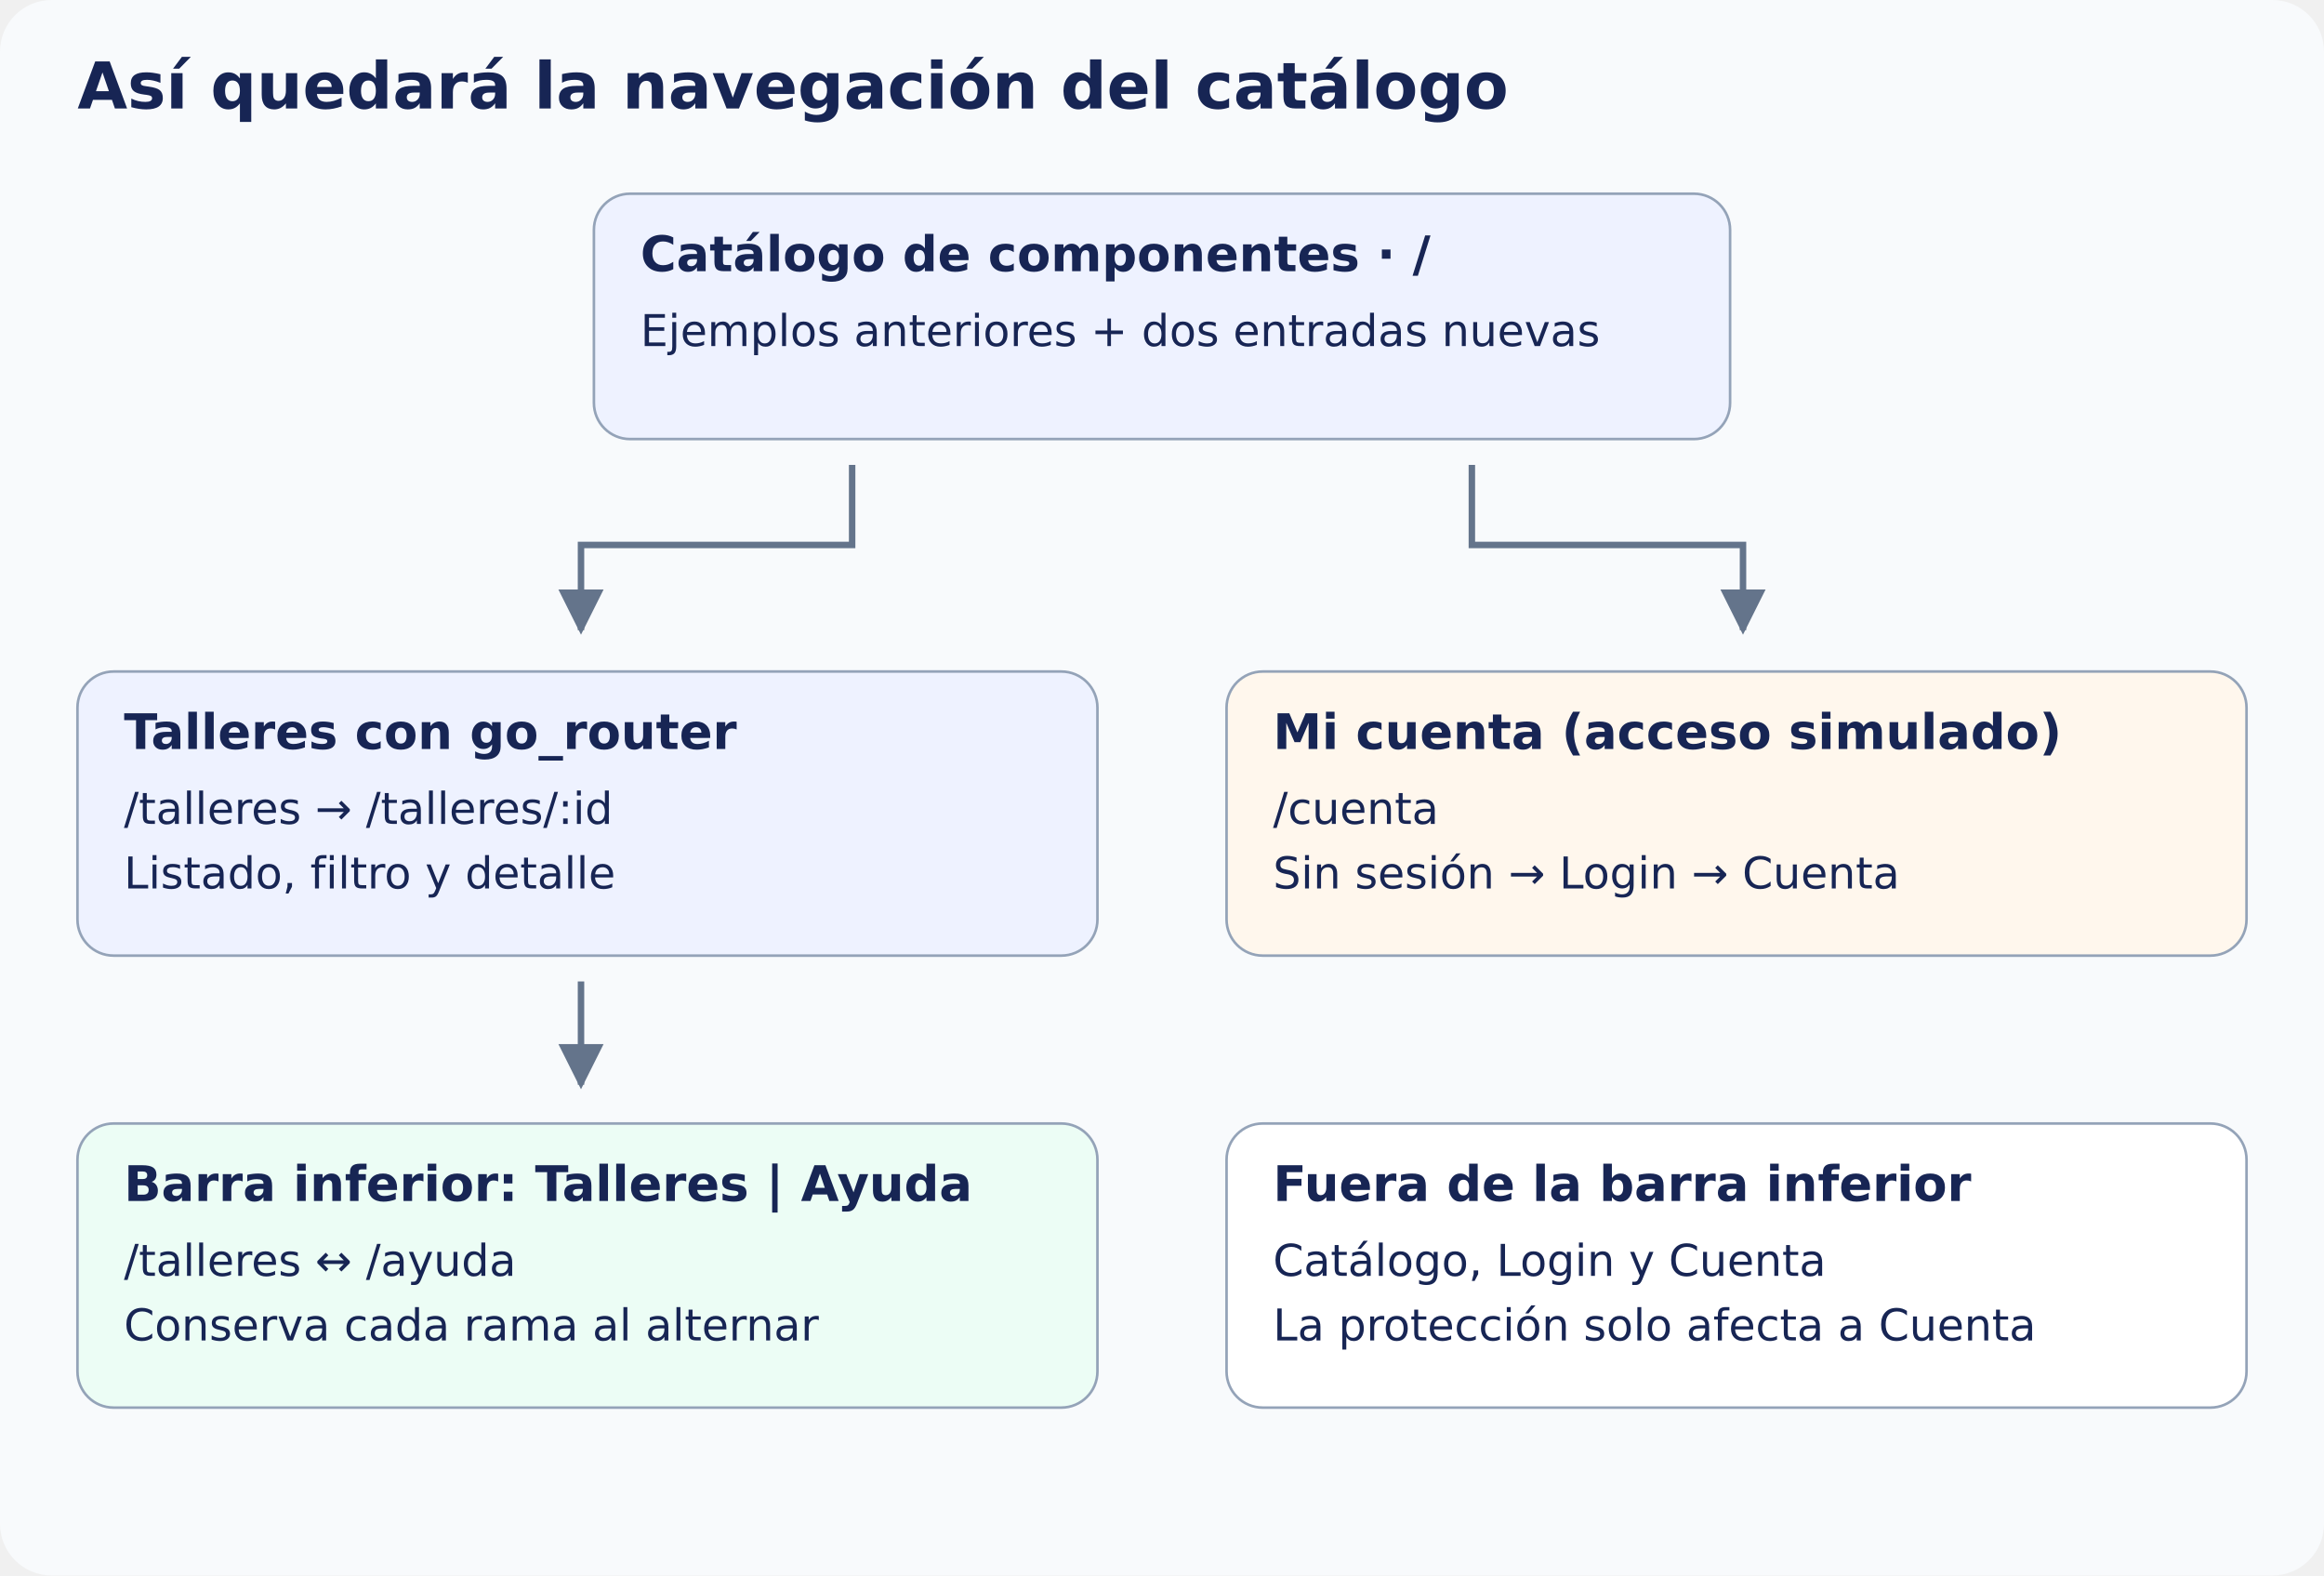
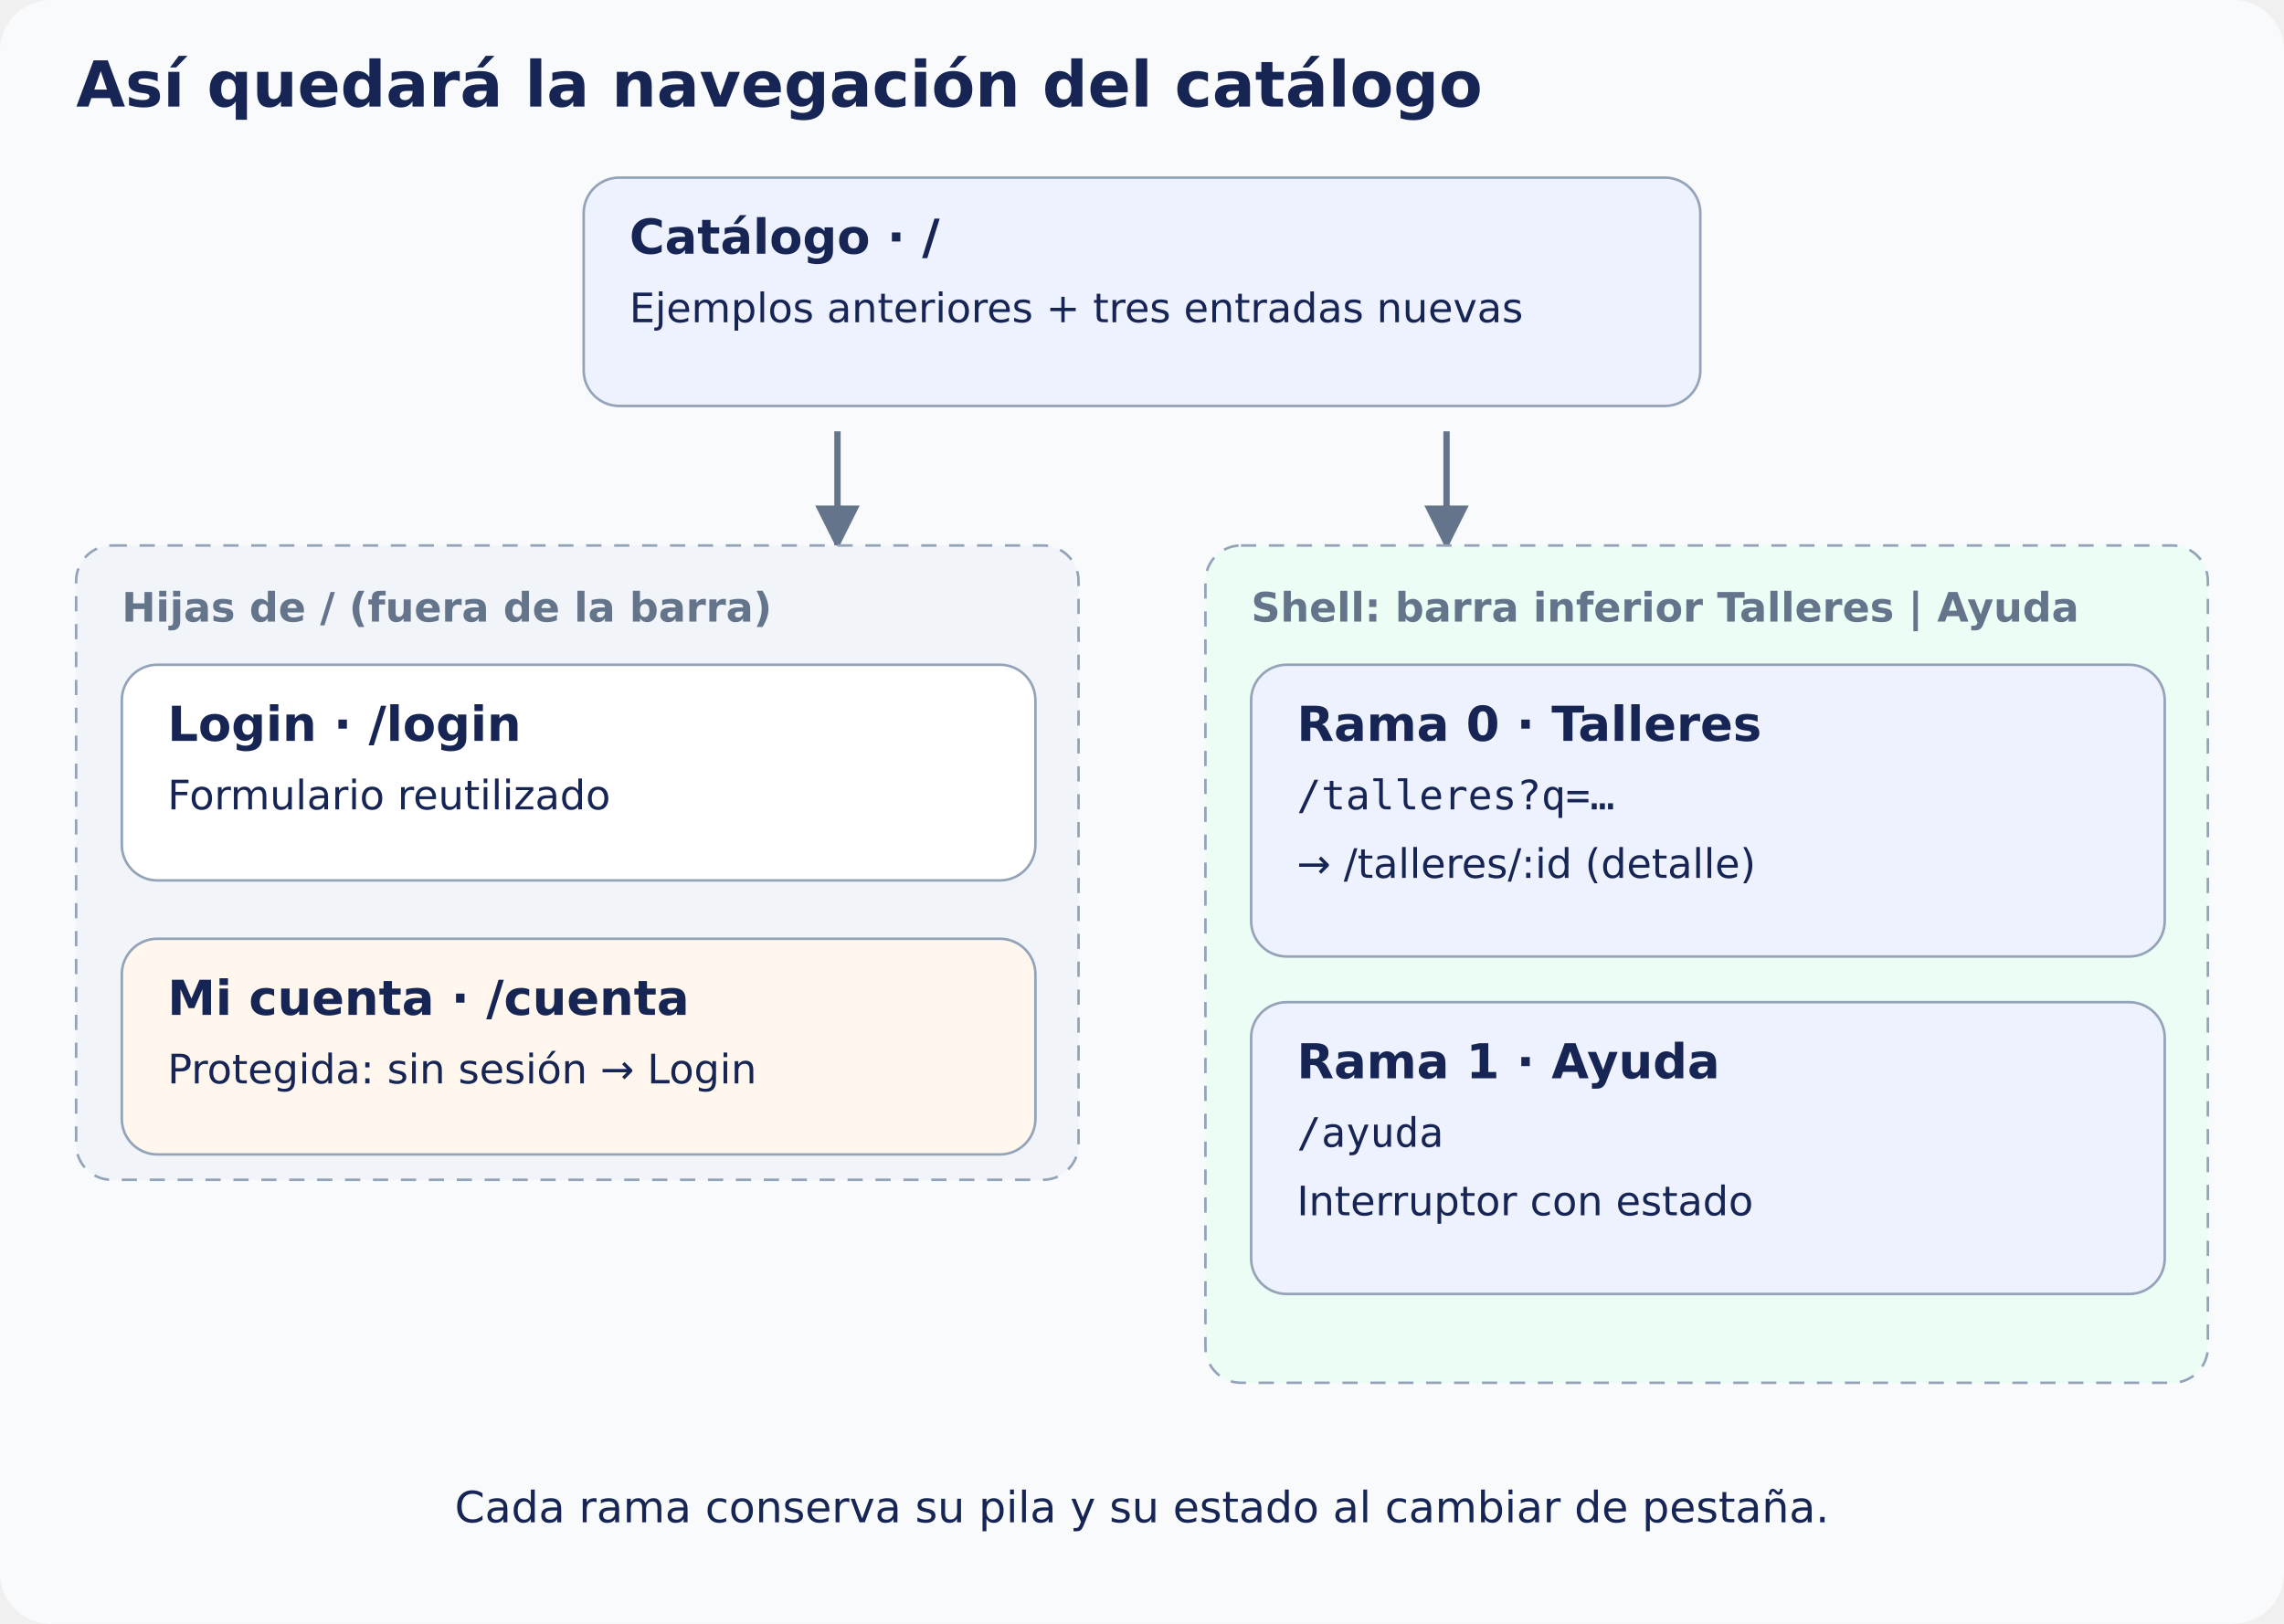
- <svg xmlns="http://www.w3.org/2000/svg" width="900" height="610" viewBox="0 0 900 610" role="img">
+ <svg xmlns="http://www.w3.org/2000/svg" width="900" height="640" viewBox="0 0 900 640" role="img">
  <defs>
    <marker id="a" viewBox="0 0 10 10" refX="9" refY="5" markerWidth="7" markerHeight="7" orient="auto-start-reverse">
      <path d="M0 0 L10 5 L0 10Z" fill="#64748b" />
    </marker>
  </defs>
-   <rect width="900" height="610" rx="20" fill="#f8fafc" />
-   <g font-family="DejaVu Sans,sans-serif">
-     <text x="30" y="42" font-size="25" font-weight="700" fill="#172554">Así quedará la navegación del catálogo</text>
-     <rect x="230" y="75" width="440" height="95" rx="14" fill="#eef2ff" stroke="#94a3b8" />
-     <text x="248" y="105" font-size="19" font-weight="700" fill="#172554">Catálogo de componentes · /</text>
-     <text x="248" y="134" font-size="17" font-weight="400" fill="#172554">Ejemplos anteriores + dos entradas nuevas</text>
-     <path d="M330 180 V211 H225 V244" stroke="#64748b" stroke-width="2.5" fill="none" marker-end="url(#a)" />
-     <path d="M570 180 V211 H675 V244" stroke="#64748b" stroke-width="2.5" fill="none" marker-end="url(#a)" />
-     <rect x="30" y="260" width="395" height="110" rx="14" fill="#eef2ff" stroke="#94a3b8" />
-     <text x="48" y="290" font-size="19" font-weight="700" fill="#172554">Talleres con go_router</text>
-     <text x="48" y="319" font-size="17" font-weight="400" fill="#172554">/talleres → /talleres/:id</text>
-     <text x="48" y="344" font-size="17" font-weight="400" fill="#172554">Listado, filtro y detalle</text>
-     <rect x="475" y="260" width="395" height="110" rx="14" fill="#fff7ed" stroke="#94a3b8" />
-     <text x="493" y="290" font-size="19" font-weight="700" fill="#172554">Mi cuenta (acceso simulado)</text>
-     <text x="493" y="319" font-size="17" font-weight="400" fill="#172554">/cuenta</text>
-     <text x="493" y="344" font-size="17" font-weight="400" fill="#172554">Sin sesión → Login → Cuenta</text>
-     <path d="M225 380 V420" stroke="#64748b" stroke-width="2.5" fill="none" marker-end="url(#a)" />
-     <rect x="30" y="435" width="395" height="110" rx="14" fill="#ecfdf5" stroke="#94a3b8" />
-     <text x="48" y="465" font-size="19" font-weight="700" fill="#172554">Barra inferior: Talleres | Ayuda</text>
-     <text x="48" y="494" font-size="17" font-weight="400" fill="#172554">/talleres ↔ /ayuda</text>
-     <text x="48" y="519" font-size="17" font-weight="400" fill="#172554">Conserva cada rama al alternar</text>
-     <rect x="475" y="435" width="395" height="110" rx="14" fill="white" stroke="#94a3b8" />
-     <text x="493" y="465" font-size="19" font-weight="700" fill="#172554">Fuera de la barra inferior</text>
-     <text x="493" y="494" font-size="17" font-weight="400" fill="#172554">Catálogo, Login y Cuenta</text>
-     <text x="493" y="519" font-size="17" font-weight="400" fill="#172554">La protección solo afecta a Cuenta</text>
+   <rect width="900" height="640" rx="20" fill="#f8fafc" />
+   <g>
+     <text x="30" y="42" font-size="25" font-weight="700" fill="#172554" text-anchor="start" font-family="DejaVu Sans,sans-serif">Así quedará la navegación del catálogo</text>
+     <rect x="230" y="70" width="440" height="90" rx="14" fill="#eef2ff" stroke="#94a3b8" />
+     <text x="248" y="100" font-size="19" font-weight="700" fill="#172554" text-anchor="start" font-family="DejaVu Sans,sans-serif">Catálogo · /</text>
+     <text x="248" y="127" font-size="16" font-weight="400" fill="#172554" text-anchor="start" font-family="DejaVu Sans,sans-serif">Ejemplos anteriores + tres entradas nuevas</text>
+     <path d="M330 170 V215" stroke="#64748b" stroke-width="2.5" fill="none" marker-end="url(#a)" />
+     <path d="M570 170 V215" stroke="#64748b" stroke-width="2.5" fill="none" marker-end="url(#a)" />
+     <rect x="30" y="215" width="395" height="250" rx="14" fill="#f1f5f9" stroke="#94a3b8" stroke-dasharray="6 5" />
+     <text x="48" y="245" font-size="16" font-weight="700" fill="#64748b" text-anchor="start" font-family="DejaVu Sans,sans-serif">Hijas de / (fuera de la barra)</text>
+     <rect x="48" y="262" width="360" height="85" rx="14" fill="white" stroke="#94a3b8" />
+     <text x="66" y="292" font-size="19" font-weight="700" fill="#172554" text-anchor="start" font-family="DejaVu Sans,sans-serif">Login · /login</text>
+     <text x="66" y="319" font-size="16" font-weight="400" fill="#172554" text-anchor="start" font-family="DejaVu Sans,sans-serif">Formulario reutilizado</text>
+     <rect x="48" y="370" width="360" height="85" rx="14" fill="#fff7ed" stroke="#94a3b8" />
+     <text x="66" y="400" font-size="19" font-weight="700" fill="#172554" text-anchor="start" font-family="DejaVu Sans,sans-serif">Mi cuenta · /cuenta</text>
+     <text x="66" y="427" font-size="16" font-weight="400" fill="#172554" text-anchor="start" font-family="DejaVu Sans,sans-serif">Protegida: sin sesión → Login</text>
+     <rect x="475" y="215" width="395" height="330" rx="14" fill="#ecfdf5" stroke="#94a3b8" stroke-dasharray="6 5" />
+     <text x="493" y="245" font-size="16" font-weight="700" fill="#64748b" text-anchor="start" font-family="DejaVu Sans,sans-serif">Shell: barra inferior Talleres | Ayuda</text>
+     <rect x="493" y="262" width="360" height="115" rx="14" fill="#eef2ff" stroke="#94a3b8" />
+     <text x="511" y="292" font-size="19" font-weight="700" fill="#172554" text-anchor="start" font-family="DejaVu Sans,sans-serif">Rama 0 · Talleres</text>
+     <text x="511" y="319" font-size="16" font-weight="400" fill="#172554" text-anchor="start" font-family="DejaVu Sans Mono,monospace">/talleres?q=…</text>
+     <text x="511" y="346" font-size="16" font-weight="400" fill="#172554" text-anchor="start" font-family="DejaVu Sans,sans-serif">→ /talleres/:id (detalle)</text>
+     <rect x="493" y="395" width="360" height="115" rx="14" fill="#eef2ff" stroke="#94a3b8" />
+     <text x="511" y="425" font-size="19" font-weight="700" fill="#172554" text-anchor="start" font-family="DejaVu Sans,sans-serif">Rama 1 · Ayuda</text>
+     <text x="511" y="452" font-size="16" font-weight="400" fill="#172554" text-anchor="start" font-family="DejaVu Sans Mono,monospace">/ayuda</text>
+     <text x="511" y="479" font-size="16" font-weight="400" fill="#172554" text-anchor="start" font-family="DejaVu Sans,sans-serif">Interruptor con estado</text>
+     <text x="450" y="600" font-size="17" font-weight="400" fill="#172554" text-anchor="middle" font-family="DejaVu Sans,sans-serif">Cada rama conserva su pila y su estado al cambiar de pestaña.</text>
  </g>
</svg>
